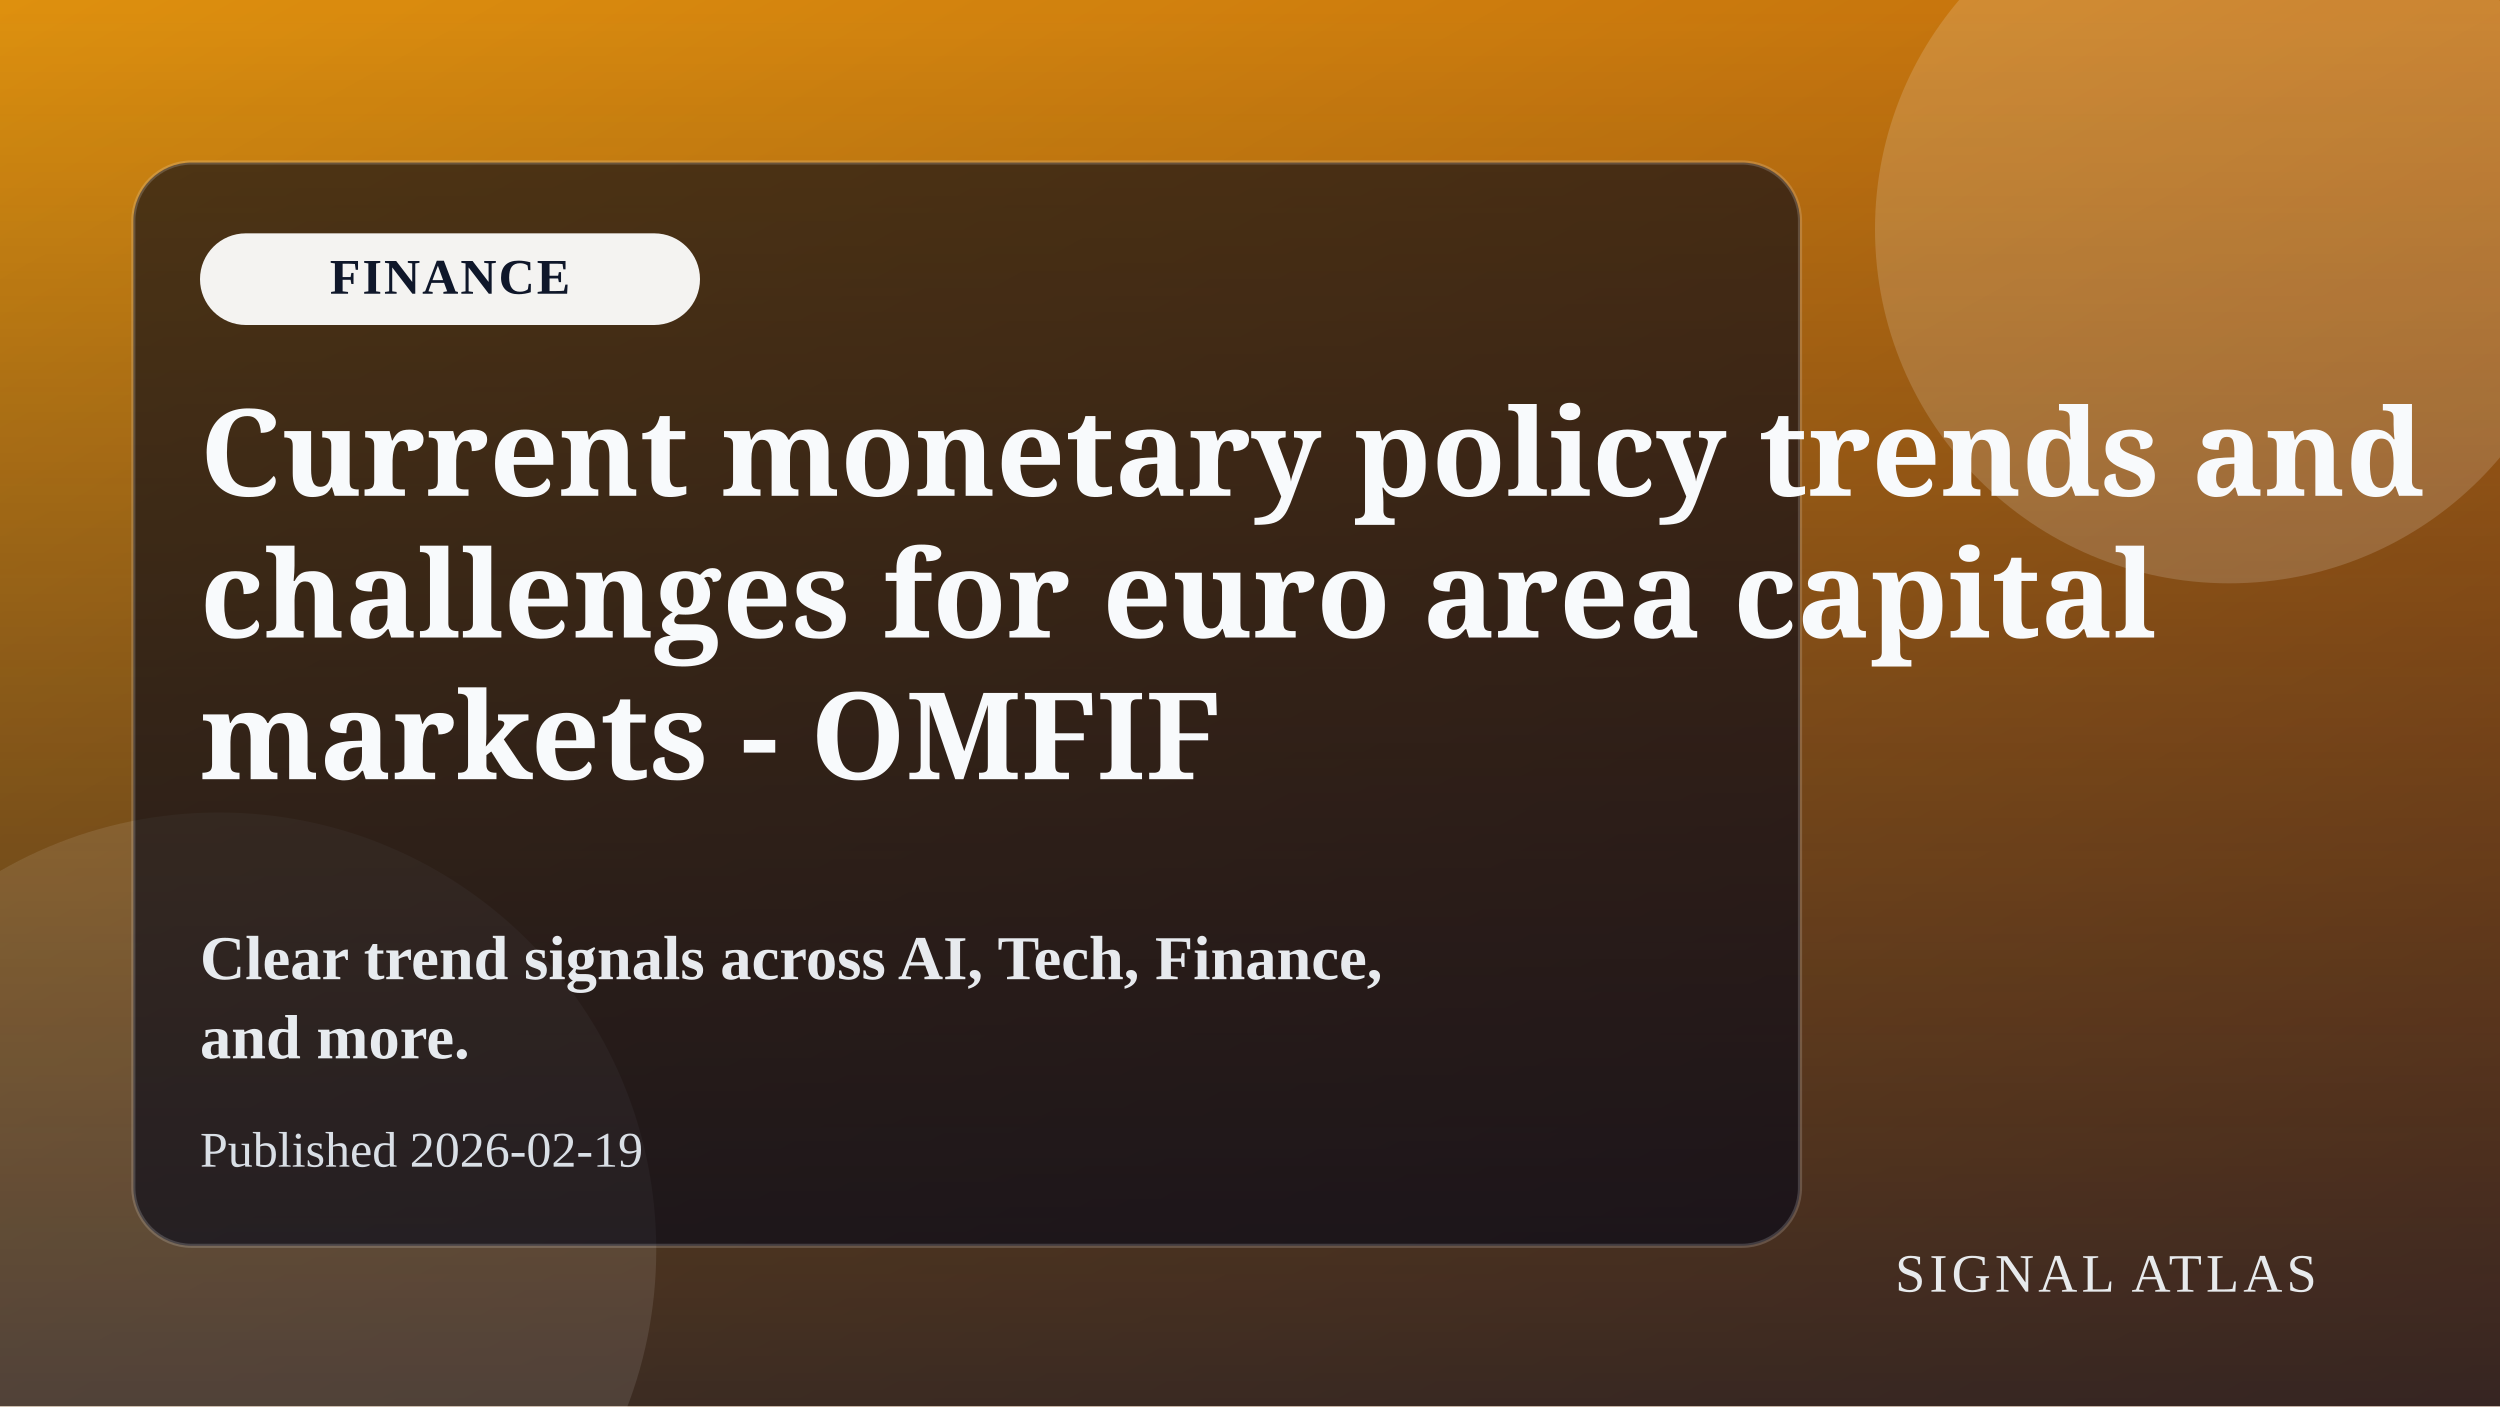
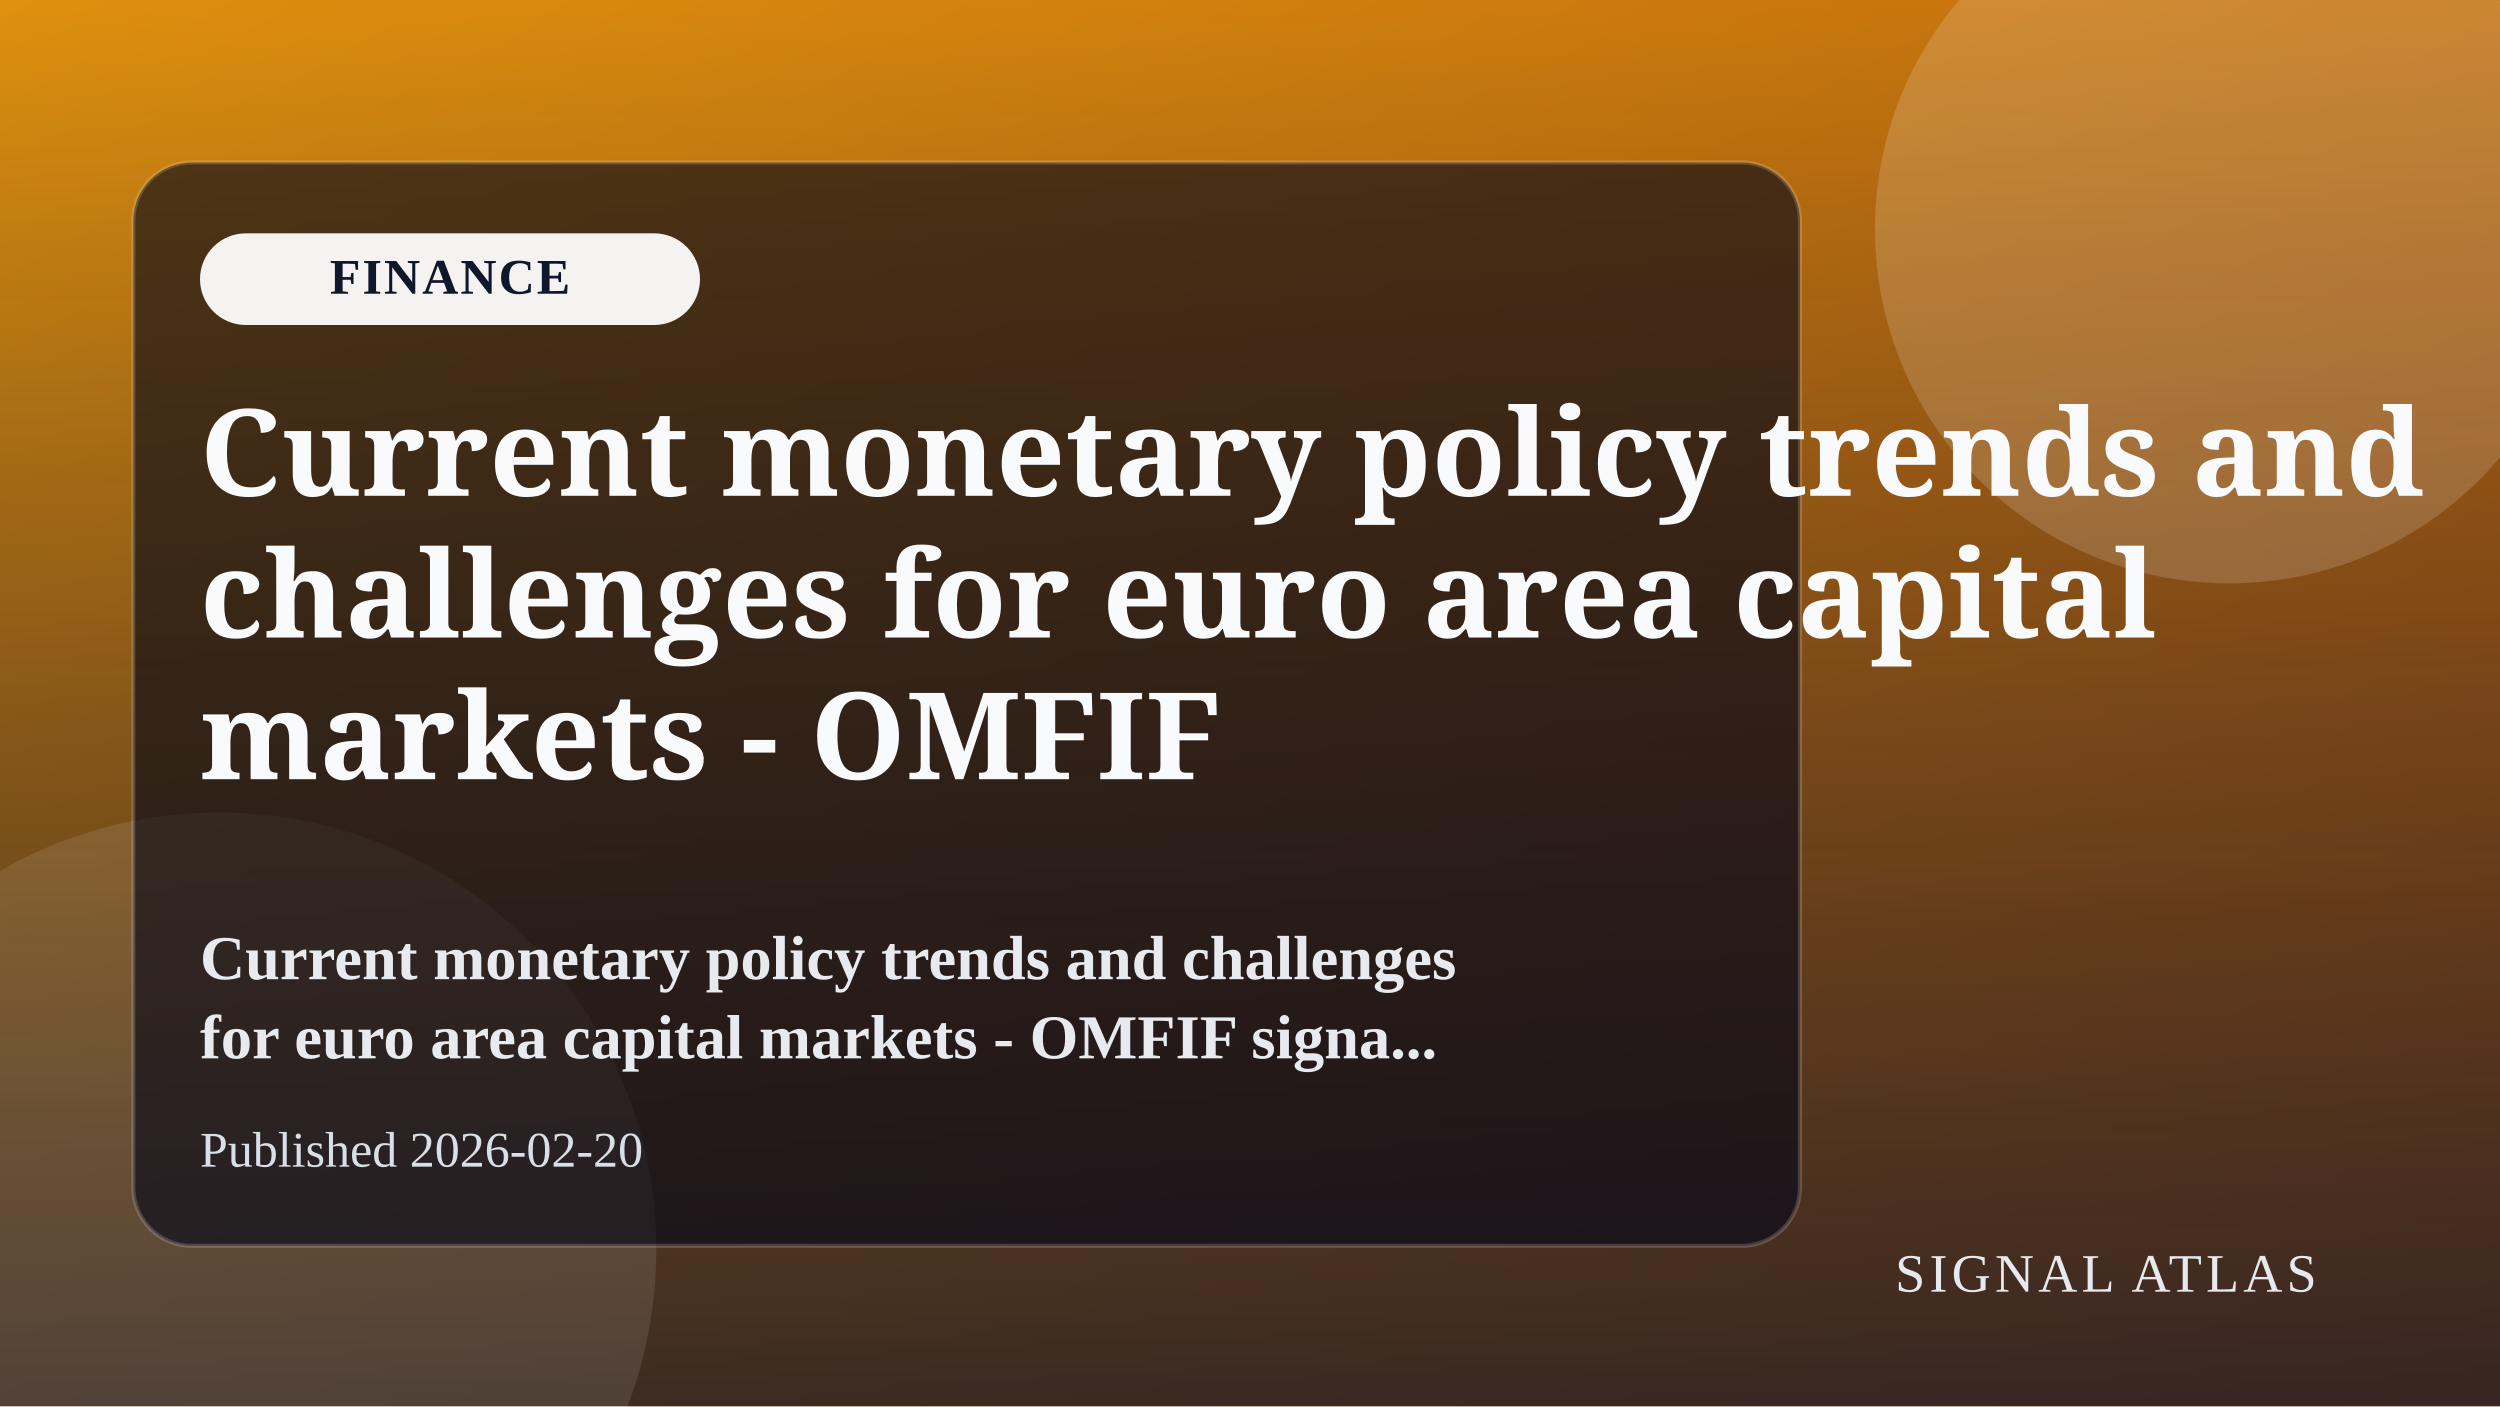
<svg xmlns="http://www.w3.org/2000/svg" viewBox="0 0 1200 675" role="img" aria-label="Current monetary policy trends and challenges for euro area capital markets - OMFIF">
  <defs>
    <linearGradient id="g" x1="0" y1="0" x2="1" y2="1">
      <stop offset="0%" stop-color="#f59e0b" />
      <stop offset="100%" stop-color="#b45309" />
    </linearGradient>
    <linearGradient id="mask" x1="0" y1="0" x2="0" y2="1">
      <stop offset="0%" stop-color="rgba(15,23,42,.1)" />
      <stop offset="100%" stop-color="rgba(15,23,42,.76)" />
    </linearGradient>
  </defs>
  <rect width="1200" height="675" fill="url(#g)" />
  <rect width="1200" height="675" fill="url(#mask)" />
  <circle cx="1070" cy="110" r="170" fill="rgba(255,255,255,.16)" />
  <circle cx="105" cy="600" r="210" fill="rgba(255,255,255,.1)" />
  <rect x="64" y="78" width="800" height="520" rx="28" fill="rgba(2,6,23,.62)" stroke="rgba(255,255,255,.17)" stroke-width="2" />
  <rect x="96" y="112" width="240" height="44" rx="22" fill="rgba(255,255,255,.94)" />
  <text x="216" y="141" text-anchor="middle" fill="#0f172a" font-family="Source Sans 3,Segoe UI,sans-serif" font-size="24" font-weight="700" letter-spacing="1">FINANCE</text>
  <text x="96" y="238" fill="#f8fafc" font-family="Newsreader,Georgia,serif" font-size="58" font-weight="700" letter-spacing=".2">
    <tspan x="96" y="238">Current monetary policy trends and</tspan>
    <tspan x="96" y="306">challenges for euro area capital</tspan>
    <tspan x="96" y="374">markets - OMFIF</tspan>
  </text>
  <text x="96" y="470" fill="rgba(241,245,249,.95)" font-family="Source Sans 3,Segoe UI,sans-serif" font-size="30" font-weight="600">
-     <tspan x="96" y="470">Clear trend signals across AI, Tech, Finance,</tspan>
-     <tspan x="96" y="508">and more.</tspan>
+     <tspan x="96" y="470">Current monetary policy trends and challenges</tspan>
+     <tspan x="96" y="508">for euro area capital markets - OMFIF signa...</tspan>
  </text>
-   <text x="96" y="560" fill="rgba(226,232,240,.95)" font-family="Source Sans 3,Segoe UI,sans-serif" font-size="24">Published 2026-02-19</text>
+   <text x="96" y="560" fill="rgba(226,232,240,.95)" font-family="Source Sans 3,Segoe UI,sans-serif" font-size="24">Published 2026-02-20</text>
  <text x="1112" y="620" text-anchor="end" fill="rgba(241,245,249,.94)" font-family="Source Sans 3,Segoe UI,sans-serif" font-size="26" letter-spacing="2">SIGNAL ATLAS</text>
</svg>
